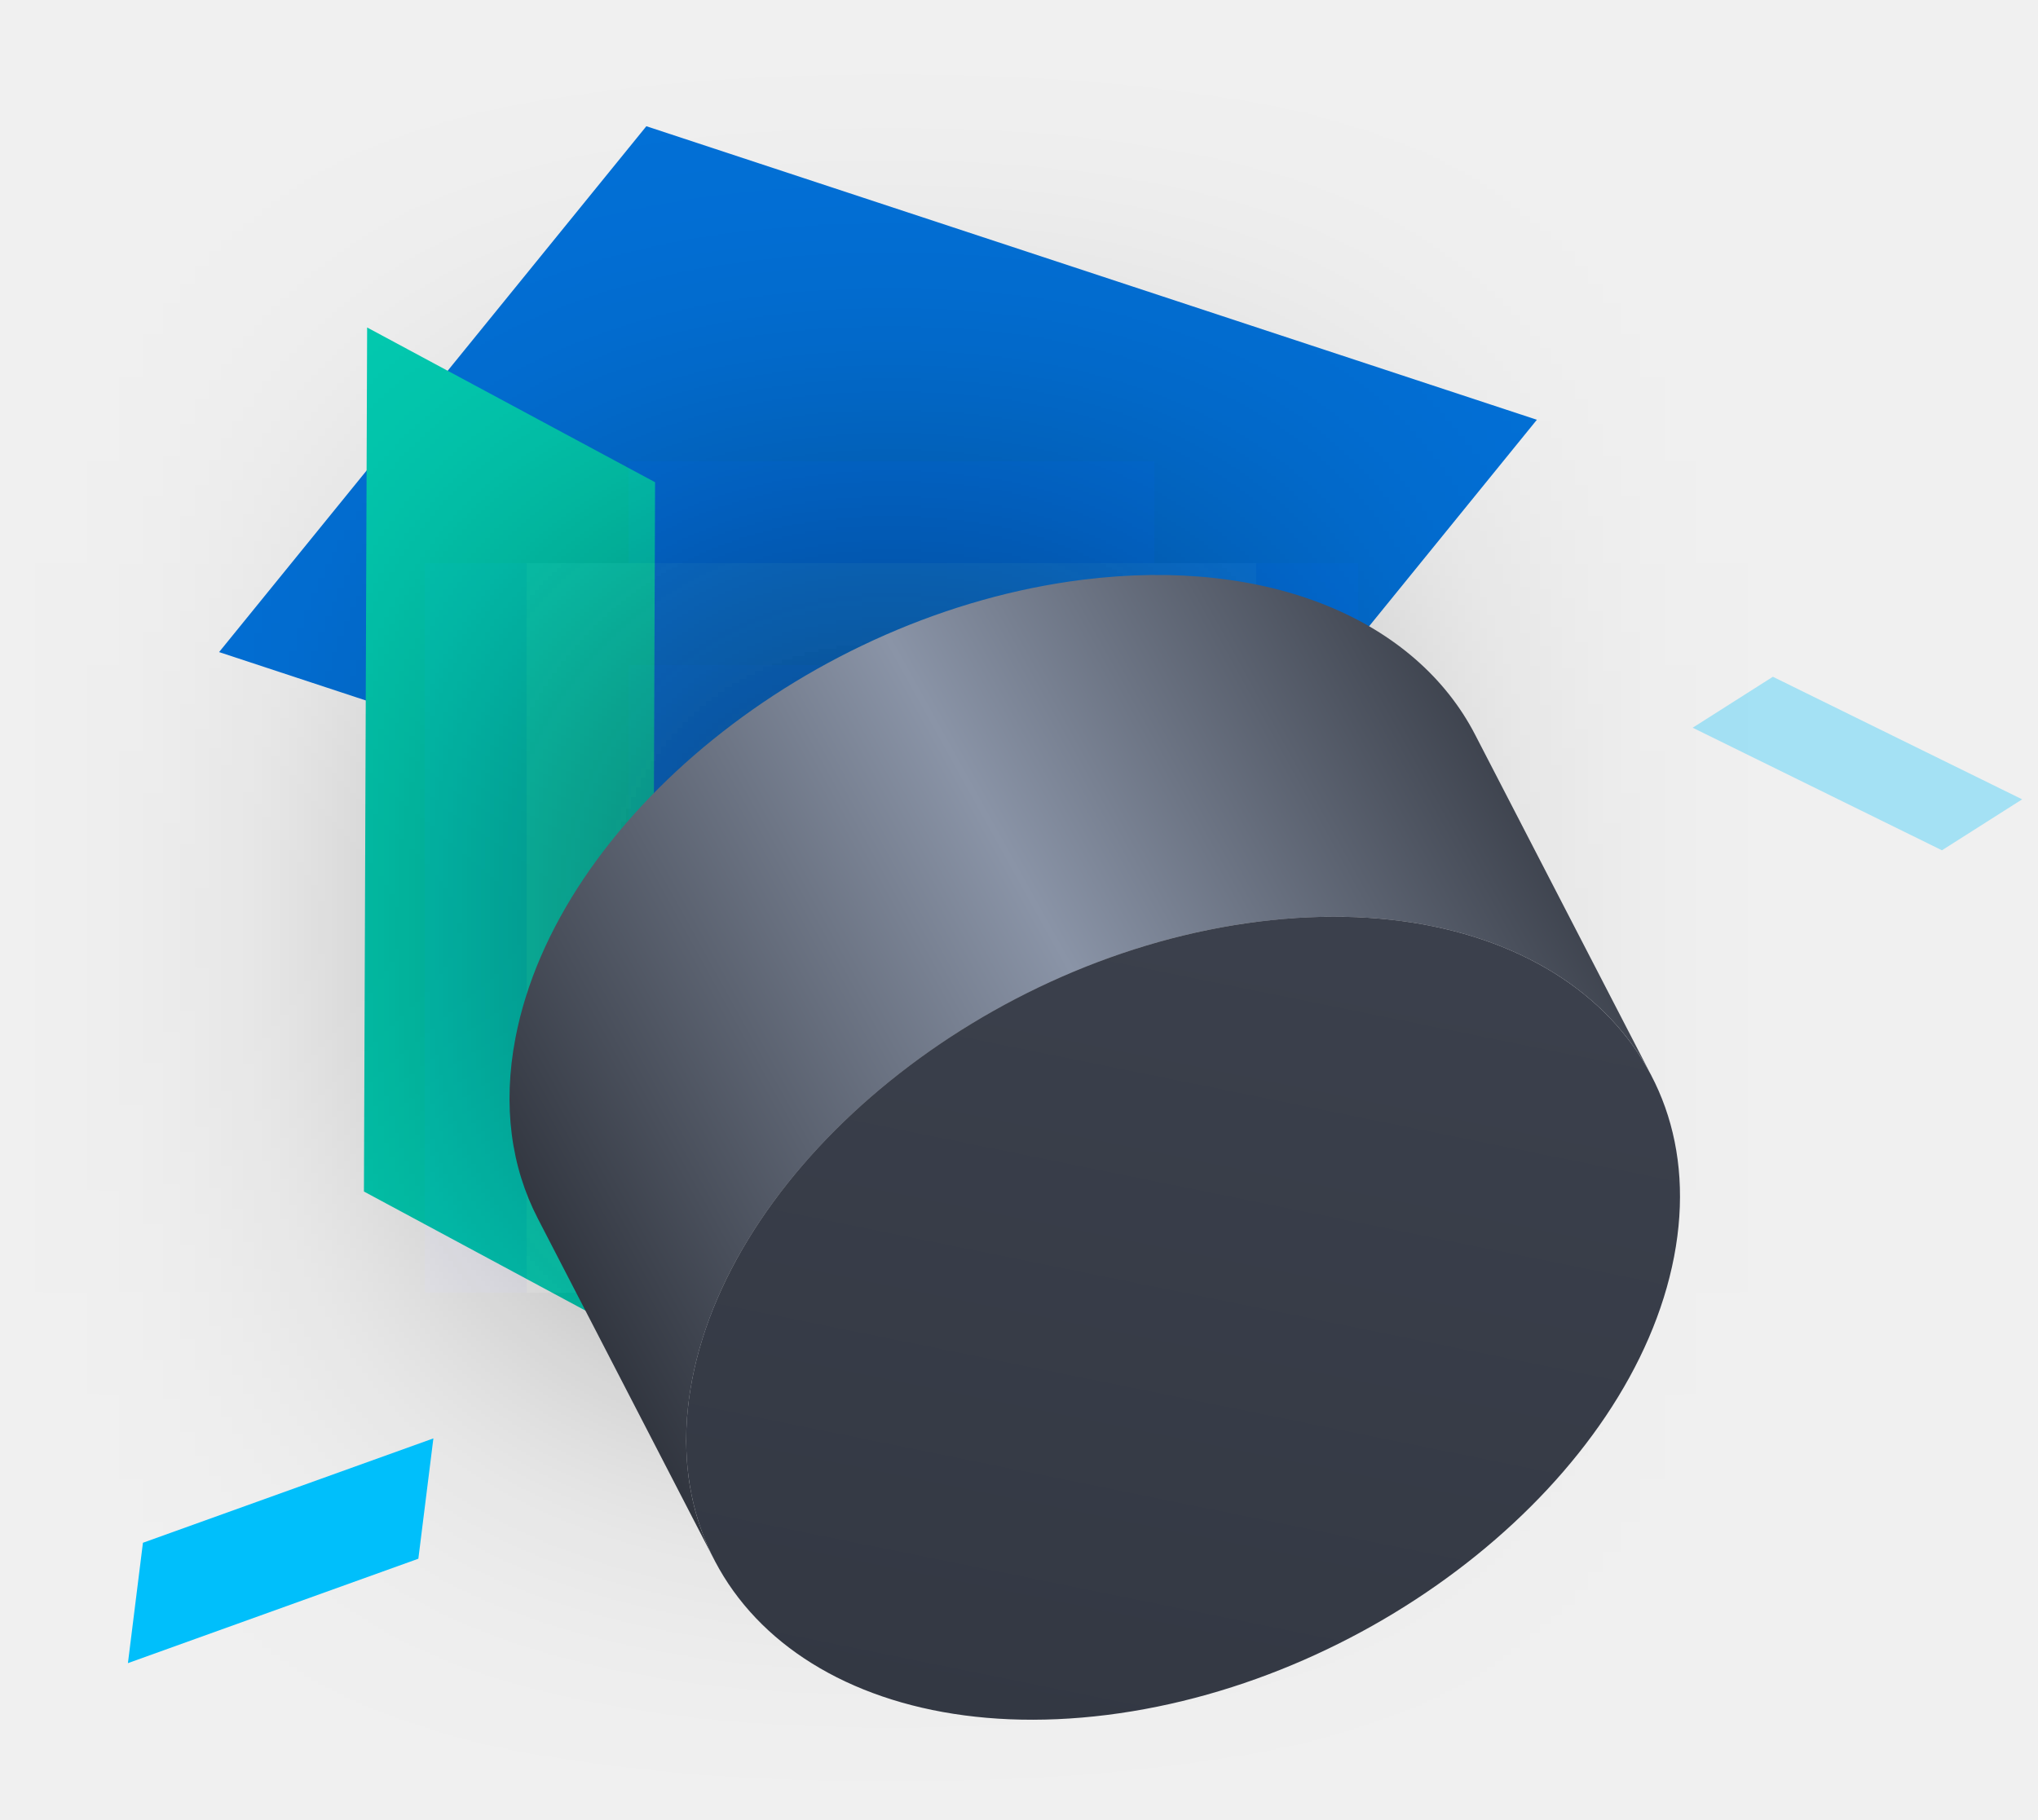
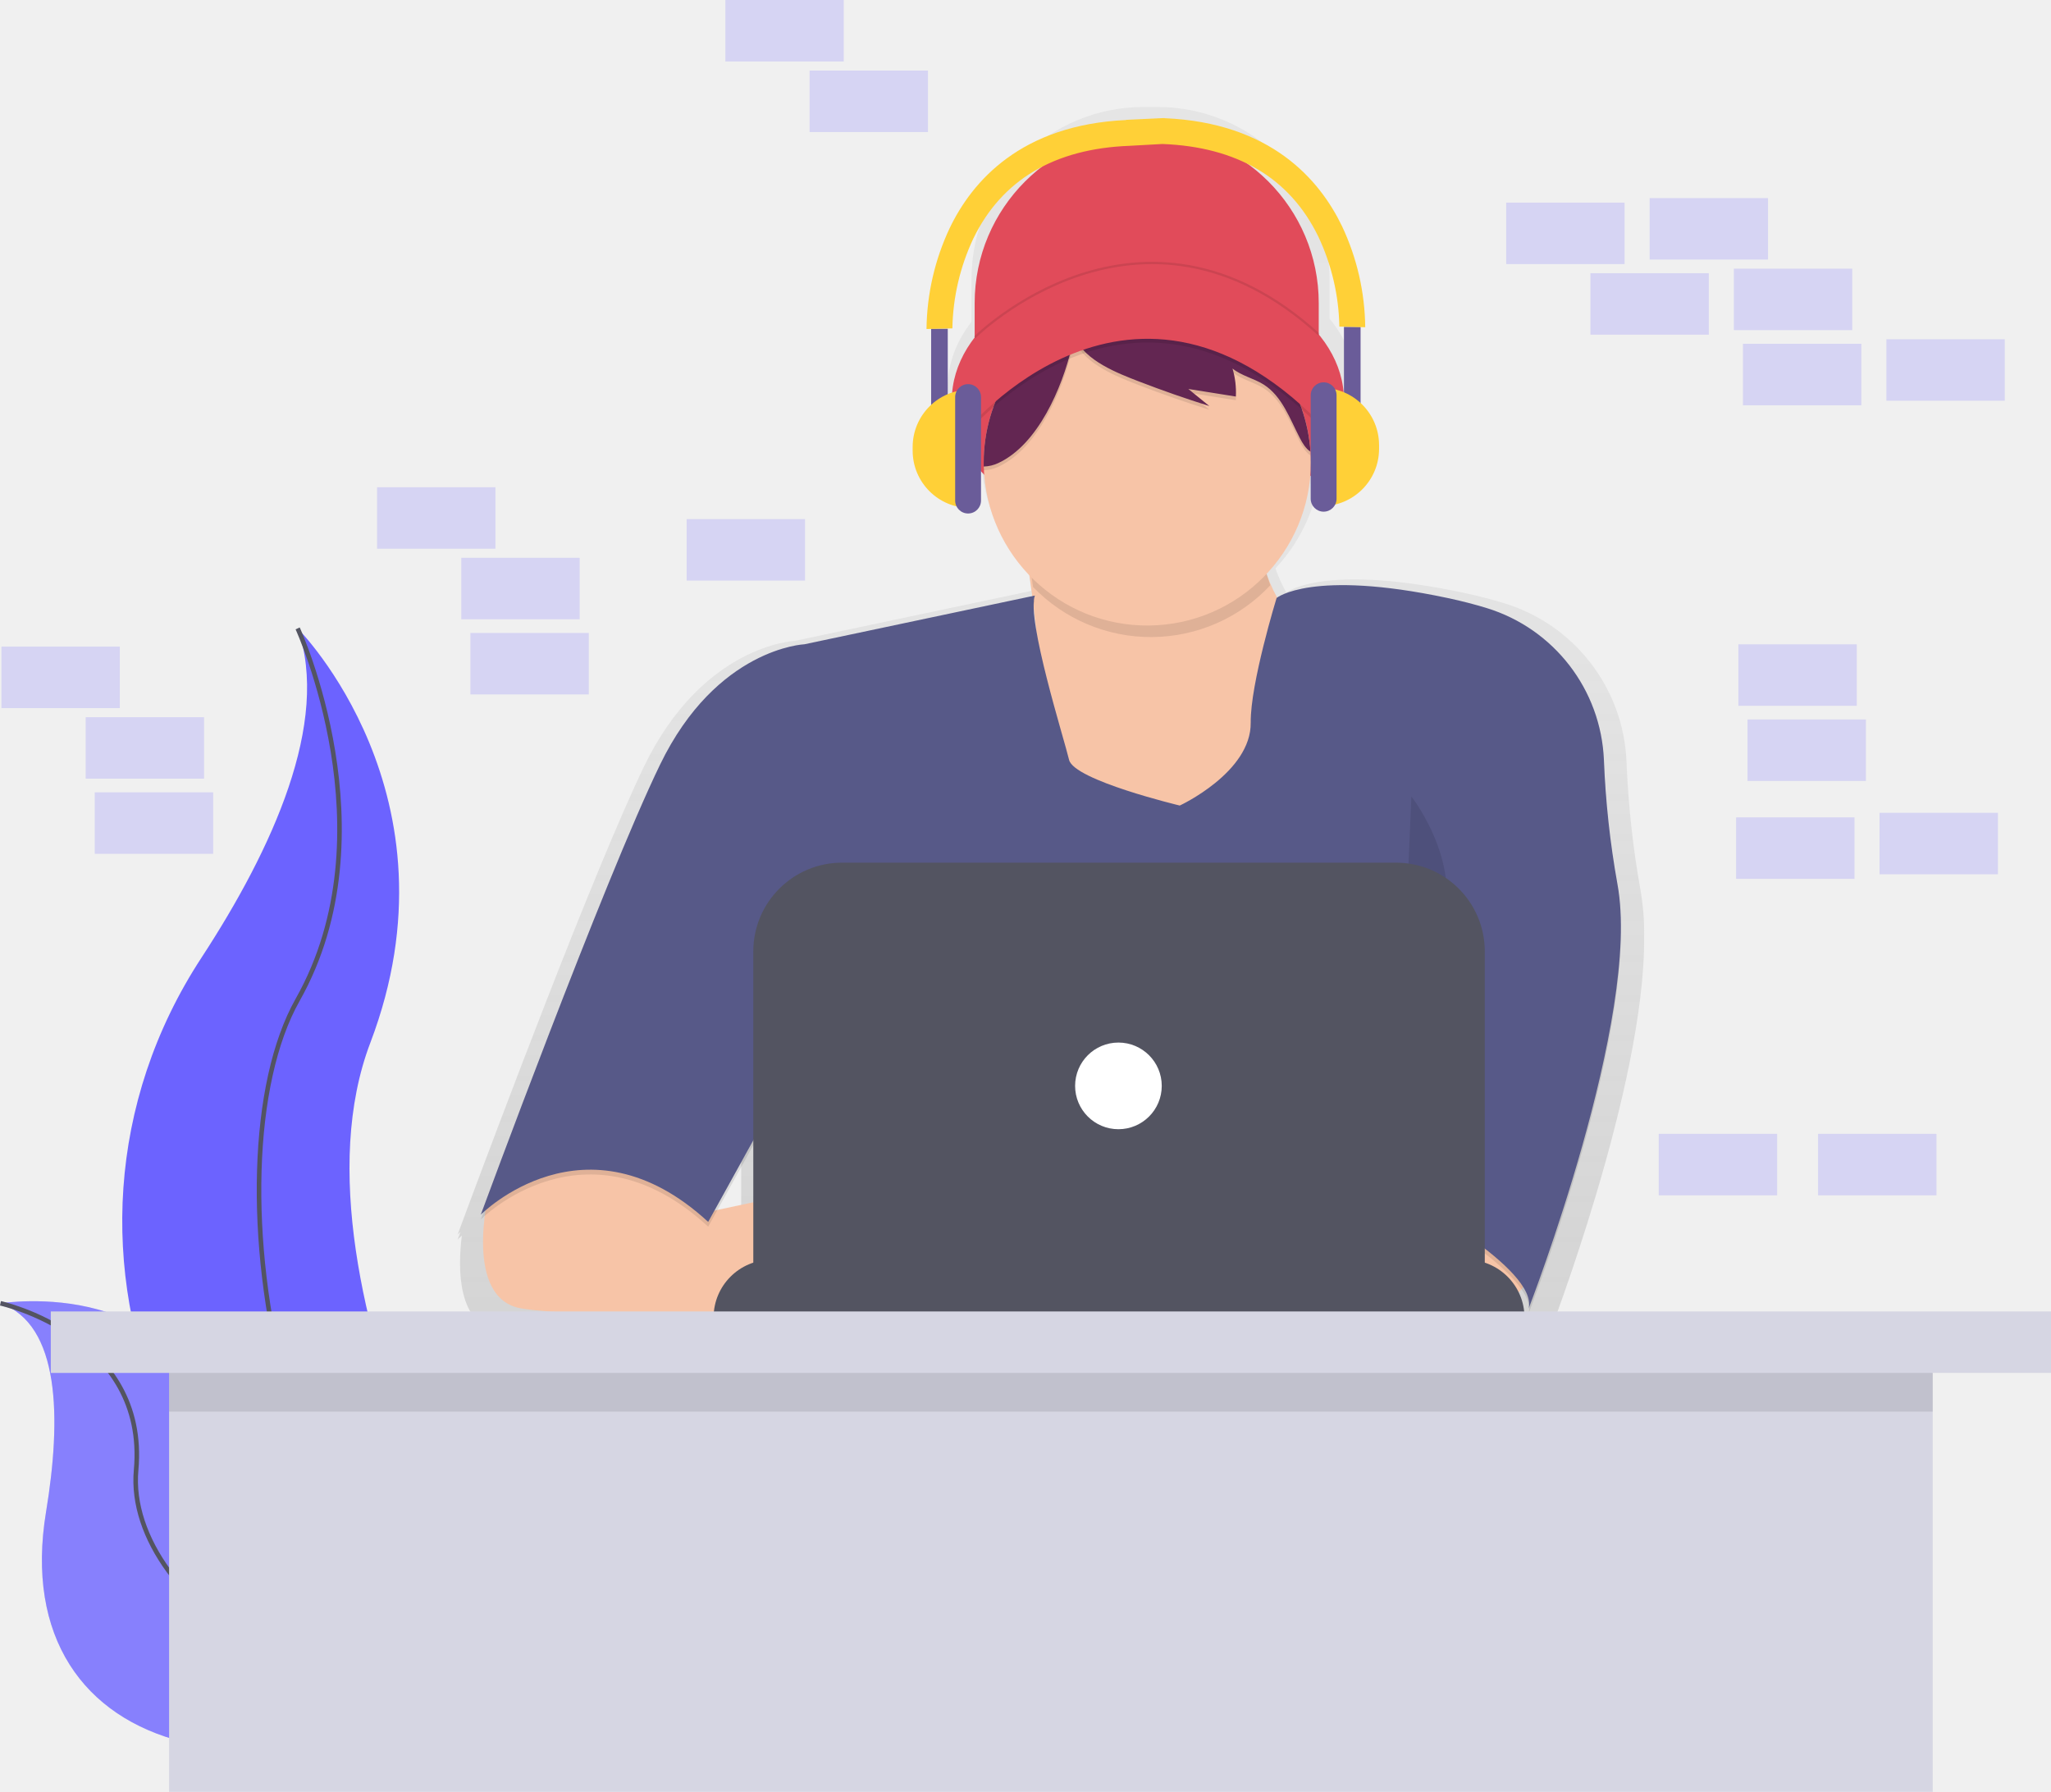
- <svg xmlns="http://www.w3.org/2000/svg" xmlns:xlink="http://www.w3.org/1999/xlink" width="112" height="100">
+ <svg xmlns="http://www.w3.org/2000/svg" id="6088ba52-b752-42bb-ac91-0a74df332082" data-name="Layer 1" width="900.94" height="787" viewBox="0 0 900.94 787">
  <defs>
-     <filter x="-90%" y="-90%" width="280%" height="280%" filterUnits="objectBoundingBox" id="a">
-       <feGaussianBlur stdDeviation="12" in="SourceGraphic" />
-     </filter>
-     <linearGradient x1="99.316%" y1="21.974%" x2="0%" y2="69.777%" id="b">
-       <stop stop-color="#2C3039" offset="0%" />
-       <stop stop-color="#8A94A7" offset="48.131%" />
-       <stop stop-color="#2C3039" offset="100%" />
+     <linearGradient id="33dd52eb-d837-4874-aadb-63a17bd6edfc" x1="611.05" y1="646" x2="611.05" y2="103.5" gradientUnits="userSpaceOnUse">
+       <stop offset="0" stop-color="gray" stop-opacity="0.25" />
+       <stop offset="0.54" stop-color="gray" stop-opacity="0.12" />
+       <stop offset="1" stop-color="gray" stop-opacity="0.1" />
    </linearGradient>
-     <linearGradient x1="49.892%" y1=".428%" x2="24.856%" y2="100%" id="d">
-       <stop stop-color="#3B404C" offset="0%" />
-       <stop stop-color="#333843" offset="100%" />
-     </linearGradient>
-     <path d="M32.833 63.264c-14.9 1.866-25.108-6.384-22.797-18.428 2.31-12.043 16.264-23.319 31.166-25.184C56.103 17.786 66.31 26.036 64 38.08c-2.311 12.043-16.264 23.319-31.167 25.184z" id="c" />
  </defs>
-   <g fill="none" fill-rule="evenodd">
-     <path fill="#0270D7" d="M35.521 6.938L12.04 35.843l48.939 16.136L84.46 23.073z" />
-     <path fill="#02CBB1" d="M20 65.494L35.822 74 36 26.506 20.176 18z" />
-     <g transform="translate(28 31)">
-       <path fill-opacity=".48" fill="#1D2026" filter="url(#a)" d="M1 0h40v40H1z" />
-       <path d="M11.261 54.752l-9.71-18.785C.096 33.152-.389 29.783.327 26.051 2.637 14.01 16.59 2.732 31.492.867 41.776-.42 49.824 3.11 53.065 9.38l9.71 18.785c-3.242-6.27-11.29-9.8-21.573-8.514C26.3 21.518 12.347 32.793 10.036 44.837c-.716 3.732-.23 7.1 1.225 9.915" fill="url(#b)" />
-       <use fill="url(#d)" xlink:href="#c" />
-     </g>
-     <path fill="#00BFFB" d="M22.991 85.677l.826-6.614L7.855 84.8l-.825 6.616z" />
-     <path fill-opacity=".32" fill="#00BFFB" d="M106.721 46.737l4.408-2.801-13.699-6.737L93.022 40z" />
+   <rect x="763.63" y="283" width="52" height="27" fill="#6c63ff" opacity="0.2" />
+   <rect x="767.63" y="316" width="52" height="27" fill="#6c63ff" opacity="0.2" />
+   <rect x="724.63" y="87" width="52" height="27" fill="#6c63ff" opacity="0.2" />
+   <rect x="761.63" y="118" width="52" height="27" fill="#6c63ff" opacity="0.2" />
+   <rect x="661.63" y="89" width="52" height="27" fill="#6c63ff" opacity="0.2" />
+   <rect x="828.63" y="149" width="52" height="27" fill="#6c63ff" opacity="0.2" />
+   <rect x="765.63" y="151" width="52" height="27" fill="#6c63ff" opacity="0.2" />
+   <rect x="698.63" y="120" width="52" height="27" fill="#6c63ff" opacity="0.2" />
+   <rect x="825.63" y="357" width="52" height="27" fill="#6c63ff" opacity="0.2" />
+   <rect x="762.63" y="359" width="52" height="27" fill="#6c63ff" opacity="0.2" />
+   <path d="M280.17,332.5s73.29,73.29,31.92,182S383,804.14,383,804.14s-1.2-.18-3.43-.57C229.05,777,154.26,604.85,238,477,269.08,429.41,294.62,373.64,280.17,332.5Z" transform="translate(-149.42 -56.5)" fill="#6c63ff" />
+   <path d="M280.17,332.5s41.37,89.84,0,163.12-7.09,279,102.84,308.52" transform="translate(-149.42 -56.5)" fill="none" stroke="#535461" stroke-miterlimit="10" stroke-width="2" />
+   <path d="M149.63,628.92s83.63-13.32,91.25,61.63S401.7,775.89,401.7,775.89s-1,.68-2.87,1.91c-126.49,83-247.4,52.89-229.17-57.36C176.43,679.45,175.87,638.28,149.63,628.92Z" transform="translate(-149.42 -56.5)" fill="#6c63ff" />
+   <path d="M149.63,628.92s83.63-13.32,91.25,61.63S401.7,775.89,401.7,775.89s-1,.68-2.87,1.91c-126.49,83-247.4,52.89-229.17-57.36C176.43,679.45,175.87,638.28,149.63,628.92Z" transform="translate(-149.42 -56.5)" fill="#f5f5f5" opacity="0.2" />
+   <path d="M149.63,628.92s64.91,14.25,59.58,73.27S305.61,832,401.7,775.89" transform="translate(-149.42 -56.5)" fill="none" stroke="#535461" stroke-miterlimit="10" stroke-width="2" />
+   <rect x="0.63" y="284" width="52" height="27" fill="#6c63ff" opacity="0.2" />
+   <rect x="37.63" y="315" width="52" height="27" fill="#6c63ff" opacity="0.2" />
+   <rect x="318.63" width="52" height="27" fill="#6c63ff" opacity="0.2" />
+   <rect x="728.63" y="498" width="52" height="27" fill="#6c63ff" opacity="0.2" />
+   <rect x="41.63" y="348" width="52" height="27" fill="#6c63ff" opacity="0.2" />
+   <rect x="355.63" y="31" width="52" height="27" fill="#6c63ff" opacity="0.2" />
+   <rect x="165.63" y="214" width="52" height="27" fill="#6c63ff" opacity="0.2" />
+   <rect x="202.63" y="245" width="52" height="27" fill="#6c63ff" opacity="0.2" />
+   <rect x="301.63" y="228" width="52" height="27" fill="#6c63ff" opacity="0.2" />
+   <rect x="206.63" y="278" width="52" height="27" fill="#6c63ff" opacity="0.2" />
+   <rect x="798.63" y="498" width="52" height="27" fill="#6c63ff" opacity="0.2" />
+   <path d="M870.07,447.61a412.25,412.25,0,0,1-6.18-56.71h0a76,76,0,0,0-53.46-69.38c-5.46-1.68-11.47-3.25-18.11-4.66-58.2-12.36-75.88-1.57-77.89-.15A74.63,74.63,0,0,1,710,307.1c-.1-.34-.19-.68-.29-1a74.51,74.51,0,0,0,19.91-44.89c9.71-9.84,15.38-21.72,15.38-34.51,0-11-4.2-21.32-11.55-30.25V179.07a75.57,75.57,0,0,0-75.57-75.57h-6.13a75.57,75.57,0,0,0-75.57,75.57v18.73c-6.67,8.61-10.45,18.44-10.45,28.88,0,12.52,5.44,24.16,14.78,33.88a74.52,74.52,0,0,0,20.74,46.34c.41,2.84.83,5.89,1.24,9.11L498.39,338s-40.14,1.65-66,55C410.52,438.19,367,554.29,354.11,588.85h0c-2.33,6.26-3.65,9.85-3.65,9.85s.43-.43,1.24-1.17l-1.24,3.37s.63-.64,1.83-1.69c-1.82,14.46-2.08,39.29,16.86,42.38,15.88,2.59,56.8,3.66,87.71,4.09v0H459c20.49.27,36.08.27,36.08.27v-.27H827.52v-3.41a22.91,22.91,0,0,0-1.83-9l.46-.56a18.25,18.25,0,0,1,3.45,8,8,8,0,0,1-.16.84l.2-.51a8.56,8.56,0,0,1-.2,2.71s42.65-109.89,42.19-175.51A111.17,111.17,0,0,0,870.07,447.61ZM604.22,330.86a76.25,76.25,0,0,1-1.06-9.48s0-.06,0-.09C603.53,324.38,603.89,327.58,604.22,330.86ZM475,566.9v26.19L458.6,596.6Z" transform="translate(-149.42 -56.5)" fill="url(#33dd52eb-d837-4874-aadb-63a17bd6edfc)" />
+   <path d="M503.71,57.57h0a75.57,75.57,0,0,1,75.57,75.57v32.24a0,0,0,0,1,0,0H428.14a0,0,0,0,1,0,0V133.14A75.57,75.57,0,0,1,503.71,57.57Z" fill="#e14b5a" />
+   <ellipse cx="504.24" cy="175.95" rx="86.14" ry="59.19" fill="#e14b5a" />
+   <path d="M598.44,289.79s18,94.07,0,119.44,55,35.41,55,35.41L729,417.16l10.57-67.65s-46-25.9-36.47-78.22Z" transform="translate(-149.42 -56.5)" fill="#f7c4a7" />
+   <path d="M821.46,606.89s4.76,20.61-21.14,24.31a146.45,146.45,0,0,1-46.08-.55l-5.71-51.77h60.25Z" transform="translate(-149.42 -56.5)" fill="#f7c4a7" />
+   <path d="M364.12,580.51S352.68,627,378.58,631.2s121,4.23,121,4.23v-55l-43.06,9.2L416.1,550.87Z" transform="translate(-149.42 -56.5)" fill="#f7c4a7" />
+   <path d="M604,320.18l-101.21,21.4s-38.58,1.59-63.42,52.85-78.75,197.66-78.75,197.66,46-46.51,99.89,3.17l35.94-65-7.93,103.06H767V584.69s58.13,31.18,53.91,48.62c0,0,49.75-128.18,39-186.43a396.18,396.18,0,0,1-5.94-54.5h0a73,73,0,0,0-51.38-66.67c-5.24-1.61-11-3.12-17.4-4.47-59.72-12.68-75,0-75,0s-11.57,37.64-11.36,54.7c.26,21.93-31.18,36.47-31.18,36.47s-46.51-11.1-48.62-20.08S600.28,330.75,604,320.18Z" transform="translate(-149.42 -56.5)" opacity="0.1" />
+   <path d="M604,318.07l-101.21,21.4s-38.58,1.59-63.42,52.85S360.61,590,360.61,590s46-46.51,99.89,3.17l35.94-65L488.51,631.2H767V582.58s58.13,31.18,53.91,48.62c0,0,49.75-128.18,39-186.43a396.18,396.18,0,0,1-5.94-54.5h0a73,73,0,0,0-51.38-66.67c-5.24-1.61-11-3.12-17.4-4.47-59.72-12.68-75,0-75,0s-11.57,37.64-11.36,54.7c.26,21.93-31.18,36.47-31.18,36.47s-46.51-11.1-48.62-20.08S600.28,328.64,604,318.07Z" transform="translate(-149.42 -56.5)" fill="#575988" />
+   <path d="M707.42,313.58a71.53,71.53,0,0,1-2.76-37.52L600,294.55s1.51,7.91,3.22,19.76a71.86,71.86,0,0,0,104.18-.73Z" transform="translate(-149.42 -56.5)" opacity="0.1" />
+   <path d="M725.27,259.67a71.88,71.88,0,0,1-143.73,1.74c0-.58,0-1.16,0-1.74a71.89,71.89,0,0,1,40.29-64.59q3.23-1.58,6.64-2.84a72.39,72.39,0,0,1,37-3.44h0a71.82,71.82,0,0,1,59.61,66.1Q725.27,257.27,725.27,259.67Z" transform="translate(-149.42 -56.5)" fill="#f7c4a7" />
+   <g opacity="0.1">
+     <path d="M628.36,193.93l.1-.06q-3.41,1.26-6.64,2.84a71.89,71.89,0,0,0-40.29,64.59c0,.58,0,1.16,0,1.74a16,16,0,0,0,6.45-1.55c17.52-8.18,28-33.2,32.16-50.65C621.64,204.59,623.05,197.55,628.36,193.93Z" transform="translate(-149.42 -56.5)" />
+     <path d="M683.37,195.94a71.28,71.28,0,0,0-17.87-5.51,23.06,23.06,0,0,1,12.83,8.06,32.86,32.86,0,0,1,3.93,7,72.07,72.07,0,0,0-60.45,1.25c4.51,9.89,18.5,15.28,27.84,18.89q15.34,5.92,31,10.83l-9.24-7.5,20.87,3.32a36.15,36.15,0,0,0-1.46-12.3c4,3.22,9.3,4.3,13.64,7,8.13,5.13,11.52,15,15.95,23.55,1.17,2.26,2.55,4.57,4.66,6A71.91,71.91,0,0,0,683.37,195.94Z" transform="translate(-149.42 -56.5)" />
  </g>
+   <path d="M628.36,192.3l.1-.06q-3.41,1.26-6.64,2.84a71.89,71.89,0,0,0-40.29,64.59c0,.58,0,1.16,0,1.74a16,16,0,0,0,6.45-1.55c17.52-8.18,28-33.2,32.16-50.65C621.64,203,623.05,195.93,628.36,192.3Z" transform="translate(-149.42 -56.5)" fill="#632652" />
+   <path d="M683.37,194.32a71.28,71.28,0,0,0-17.87-5.51,23.06,23.06,0,0,1,12.83,8.06,32.86,32.86,0,0,1,3.93,7,72.07,72.07,0,0,0-60.45,1.25c4.51,9.89,18.5,15.28,27.84,18.89q15.34,5.92,31,10.83l-9.24-7.5,20.87,3.32a36.15,36.15,0,0,0-1.46-12.3c4,3.22,9.3,4.3,13.64,7,8.13,5.13,11.52,15,15.95,23.55,1.17,2.26,2.55,4.57,4.66,6A71.91,71.91,0,0,0,683.37,194.32Z" transform="translate(-149.42 -56.5)" fill="#632652" />
+   <path d="M573.33,247.82s74-92,159.61,0l-7.4-20.61s-40.17-58.66-68.7-46-56.55,21.67-56.55,21.67Z" transform="translate(-149.42 -56.5)" opacity="0.1" />
+   <path d="M573.33,246.19s74-92,159.61,0l-7.4-20.61s-40.17-58.66-68.7-46-56.55,21.67-56.55,21.67Z" transform="translate(-149.42 -56.5)" fill="#e14b5a" />
+   <path d="M512.55,444.38s-15.85,42.28,6.34,80.33-19.55,53.91-19.55,53.91" transform="translate(-149.42 -56.5)" opacity="0.1" />
+   <path d="M769.4,406.33s27.48,34.88,9.51,66.06S762,578.62,762,578.62" transform="translate(-149.42 -56.5)" opacity="0.1" />
+   <path d="M338.82,553.3H644.29a25.37,25.37,0,0,1,25.37,25.37v0a0,0,0,0,1,0,0H313.46a0,0,0,0,1,0,0v0A25.37,25.37,0,0,1,338.82,553.3Z" fill="#535461" />
+   <path d="M369.9,378.89H613.22a39,39,0,0,1,39,39V559.11a0,0,0,0,1,0,0H330.9a0,0,0,0,1,0,0V417.89A39,39,0,0,1,369.9,378.89Z" fill="#535461" />
+   <circle cx="491.29" cy="476.93" r="19.03" fill="#fff" />
+   <path d="M577.56,204.7s72.72-72.68,151.15-1.33" transform="translate(-149.42 -56.5)" fill="none" stroke="#000" stroke-miterlimit="10" opacity="0.1" />
+   <rect x="590.36" y="143.57" width="7.3" height="41.39" fill="#6a5c99" />
+   <path d="M580.62,170.35h0a25.16,25.16,0,0,1,25.16,25.16v1.62a25.16,25.16,0,0,1-25.16,25.16h0a0,0,0,0,1,0,0V170.35a0,0,0,0,1,0,0Z" fill="#ffd037" />
+   <rect x="575.75" y="167.92" width="11.36" height="56.81" rx="5.68" ry="5.68" fill="#6a5c99" />
+   <rect x="558.44" y="200.88" width="7.3" height="41.39" transform="translate(974.76 386.65) rotate(-180)" fill="#6a5c99" />
+   <path d="M550.32,227.66h0a25.16,25.16,0,0,1,25.16,25.16v1.62a25.16,25.16,0,0,1-25.16,25.16h0a0,0,0,0,1,0,0V227.66A0,0,0,0,1,550.32,227.66Z" transform="translate(976.38 450.76) rotate(180)" fill="#ffd037" />
+   <rect x="568.99" y="225.23" width="11.36" height="56.81" rx="5.68" ry="5.68" transform="translate(999.92 450.76) rotate(-180)" fill="#6a5c99" />
+   <path d="M738.92,155.83c-9.89-20.56-31.43-45.42-77.86-47.41v-.06l-.56,0h0l-16.45.78v.08c-46.12,2.12-67.56,26.89-77.42,47.38A106.59,106.59,0,0,0,556.41,201l5.68-.14,5.68-.13A96.65,96.65,0,0,1,577,161.21c12.52-25.72,35.56-39.39,68.47-40.66h0l14.55-.81h0C692.95,121,716,134.69,728.51,160.4a96.65,96.65,0,0,1,9.25,39.54l5.68.13,5.68.14A106.59,106.59,0,0,0,738.92,155.83Z" transform="translate(-149.42 -56.5)" fill="#ffd037" />
+   <rect x="74.28" y="579" width="774.71" height="208" fill="#d6d6e3" />
+   <rect x="74.28" y="593" width="774.71" height="27" opacity="0.1" />
+   <rect x="22.31" y="576" width="878.63" height="27" fill="#d6d6e3" />
</svg>
